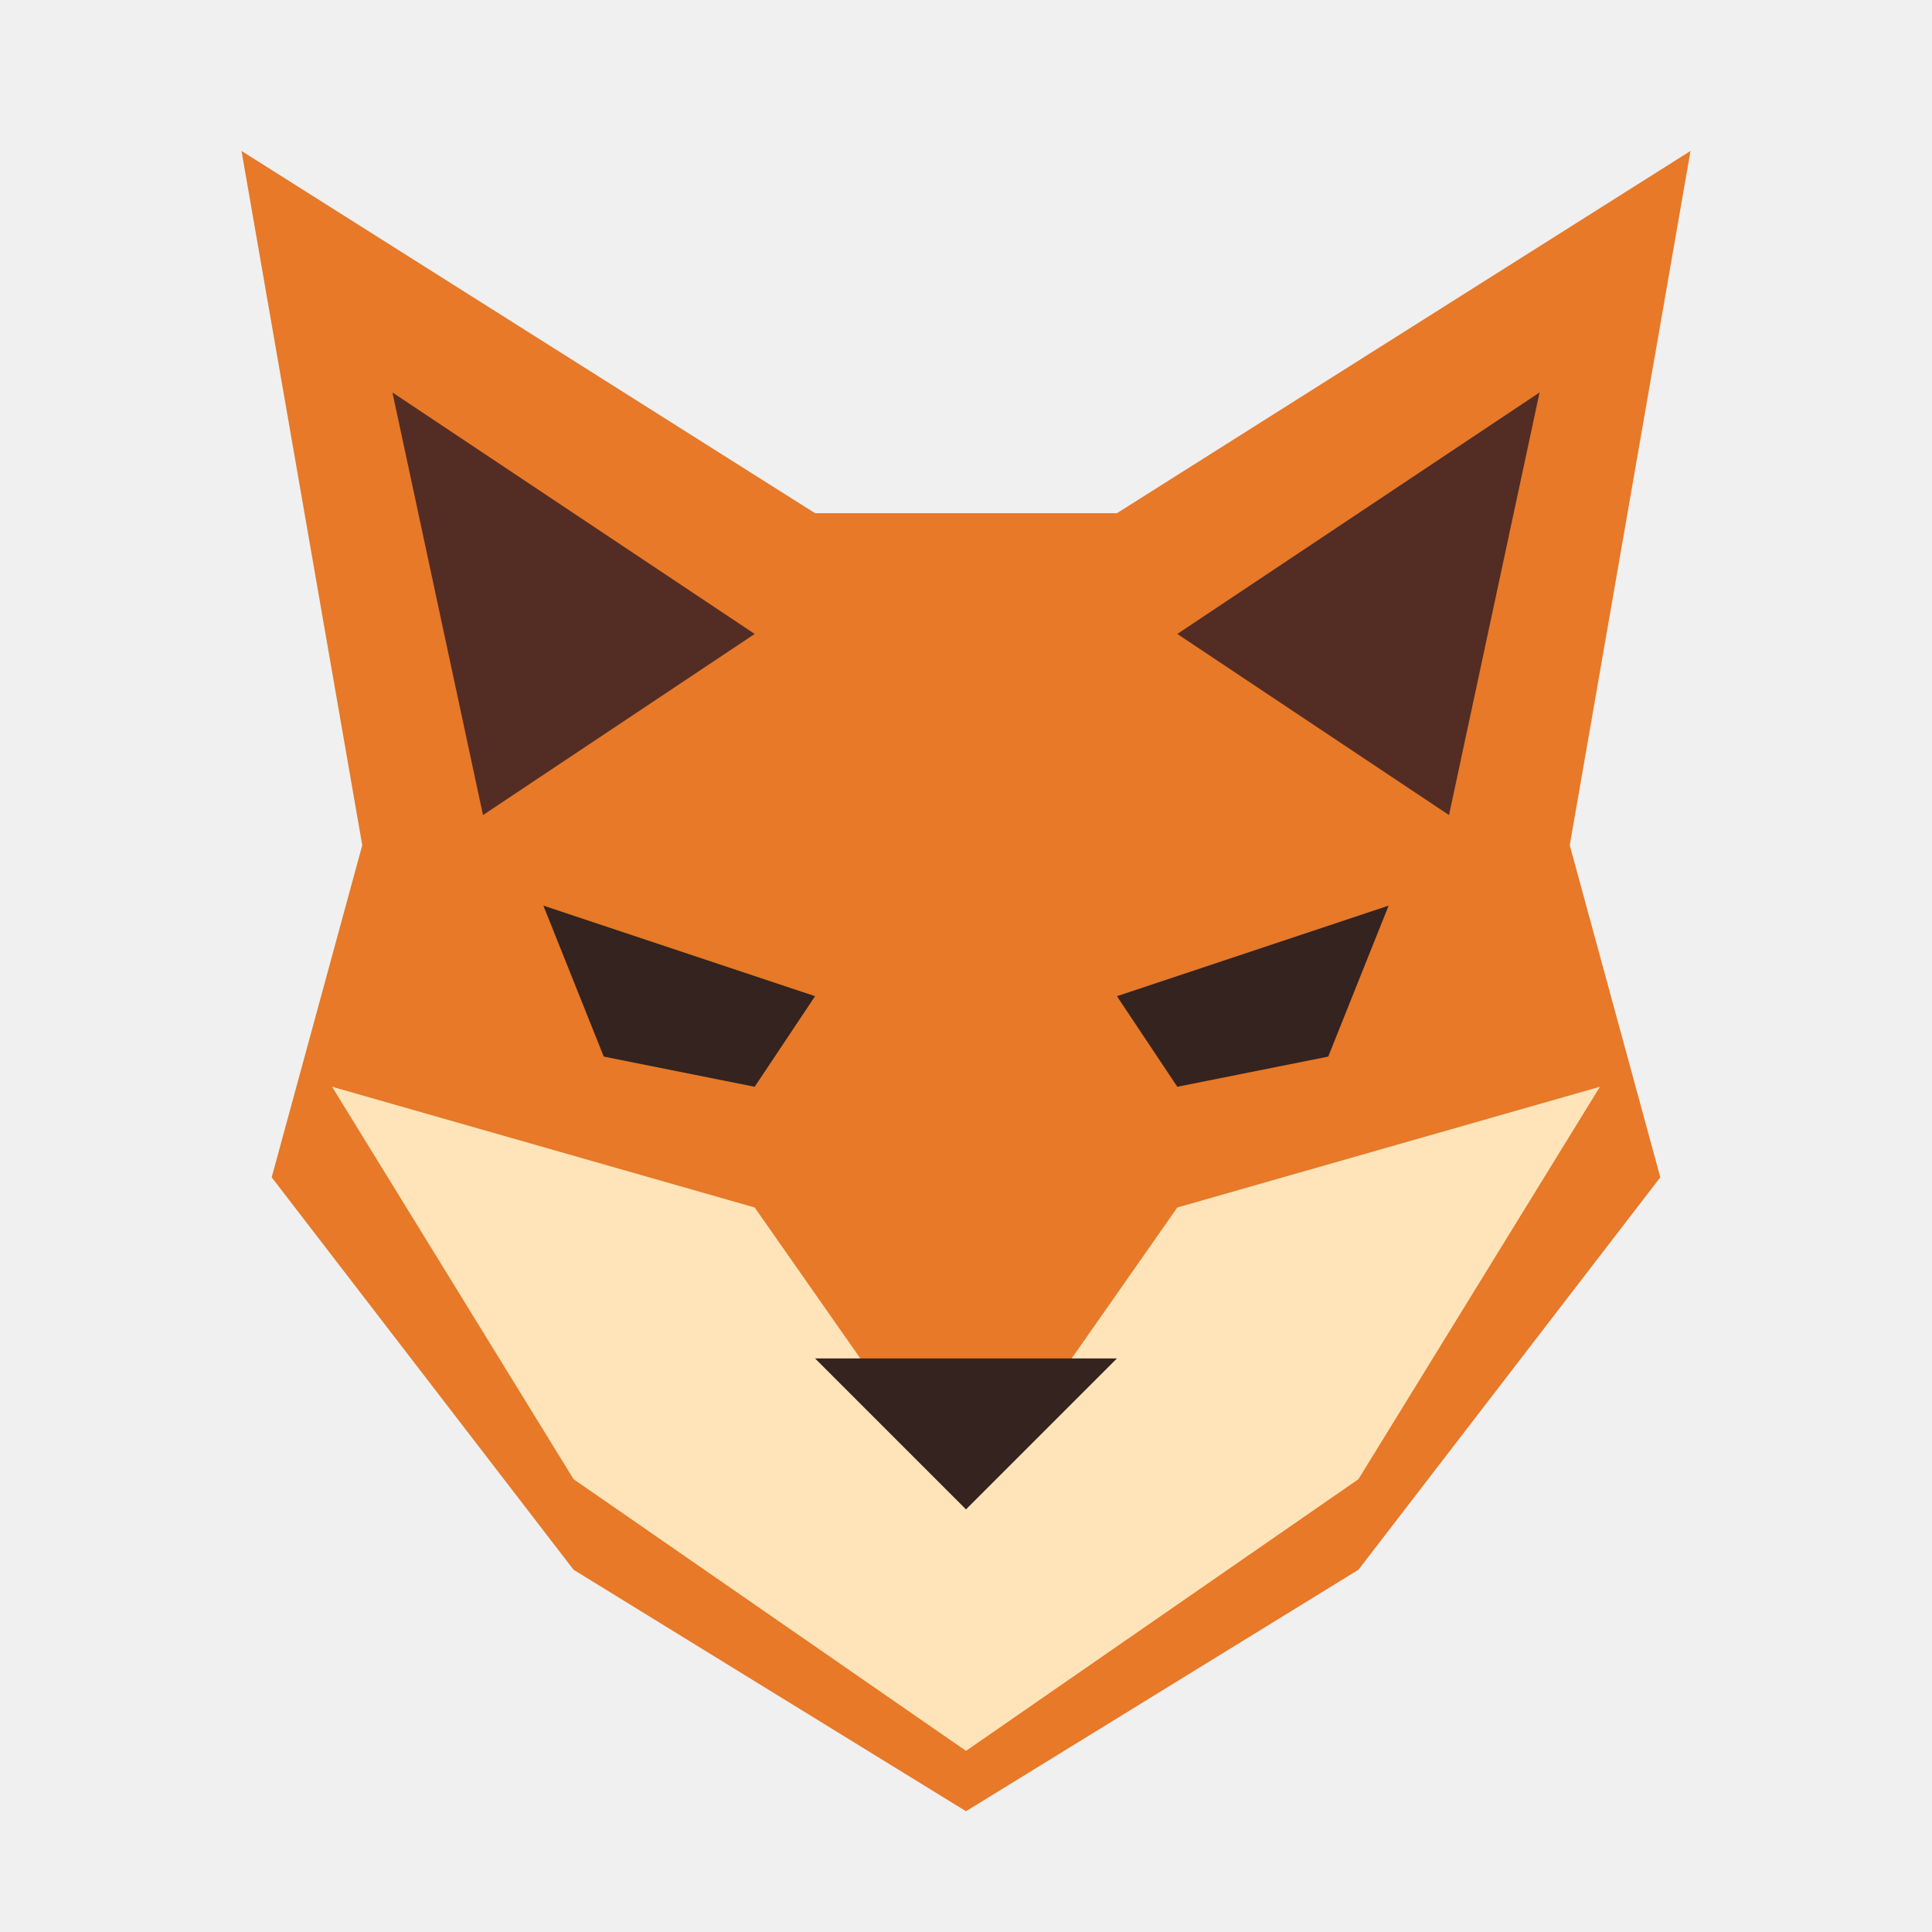
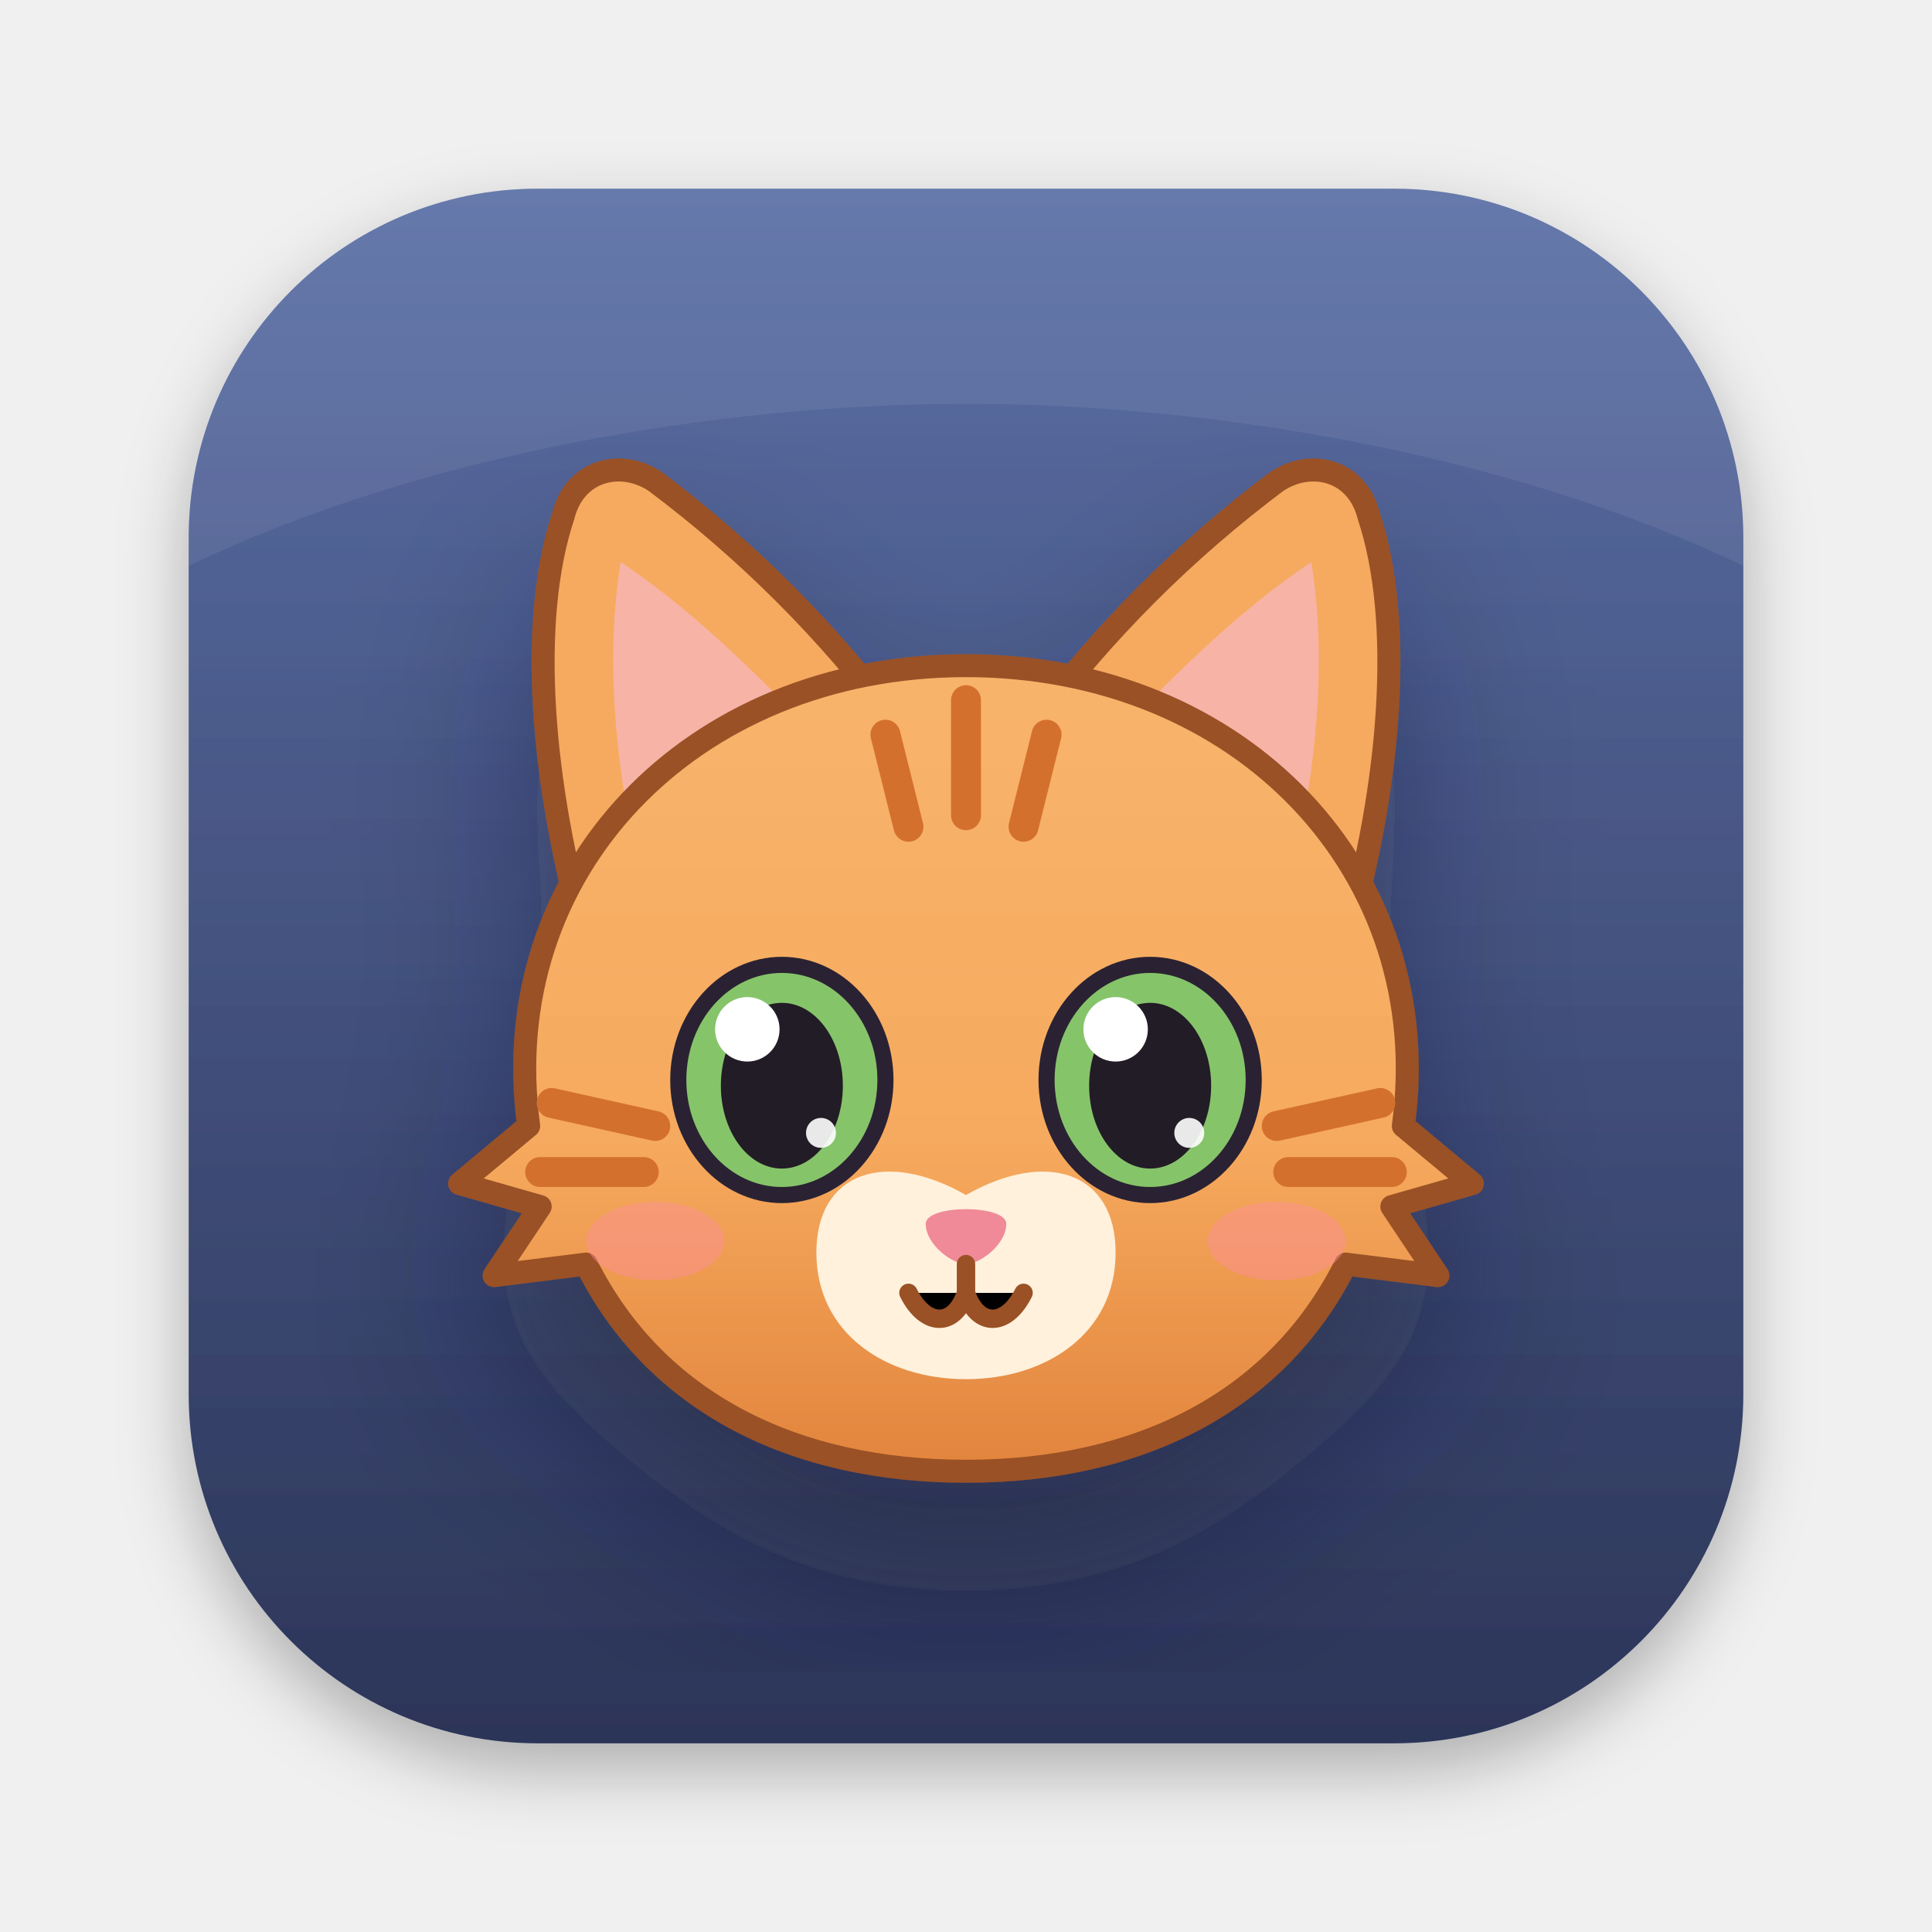
- <svg xmlns="http://www.w3.org/2000/svg" viewBox="0 0 64 64">
-   <path d="M12 28 8 5 27 17 37 17 56 5 52 28 55 39 45 52 32 60 19 52 9 39Z" fill="#e77928" />
-   <path d="M13 13 16 27 25 21ZM51 13 48 27 39 21Z" fill="#532c24" />
-   <path d="M11 36 25 40 32 50 39 40 53 36 45 49 32 58 19 49Z" fill="#ffe4ba" />
-   <path d="M18 30 27 33 25 36 20 35ZM46 30 37 33 39 36 44 35ZM27 45 37 45 32 50Z" fill="#34231f" />
+ <svg xmlns="http://www.w3.org/2000/svg" viewBox="0 0 1024 1024">
+   <defs>
+     <linearGradient id="tile" x1="512" y1="100" x2="512" y2="924" gradientUnits="userSpaceOnUse">
+       <stop stop-color="#5B6FA6" />
+       <stop offset="1" stop-color="#2C3558" />
+     </linearGradient>
+     <radialGradient id="glow" cx="512" cy="600" r="380" gradientUnits="userSpaceOnUse">
+       <stop stop-color="#F6AA5E" stop-opacity=".32" />
+       <stop offset="1" stop-color="#F6AA5E" stop-opacity="0" />
+     </radialGradient>
+     <linearGradient id="coat" x1="90" y1="56" x2="90" y2="128" gradientUnits="userSpaceOnUse">
+       <stop stop-color="#F8B46C" />
+       <stop offset=".6" stop-color="#F6AA5E" />
+       <stop offset="1" stop-color="#E2843D" />
+     </linearGradient>
+     <filter id="shadow" x="-10%" y="-10%" width="120%" height="125%">
+       <feDropShadow dx="0" dy="14" stdDeviation="18" flood-color="#000" flood-opacity=".28" />
+     </filter>
+     <filter id="soft" x="-20%" y="-20%" width="140%" height="140%">
+       <feDropShadow dx="0" dy="10" stdDeviation="8" flood-color="#141833" flood-opacity=".35" />
+     </filter>
+   </defs>
+   <rect x="100" y="100" width="824" height="824" rx="185" fill="url(#tile)" filter="url(#shadow)" />
+   <path d="M285 100H739C841 100 924 183 924 285V300C800 240 640 214 512 214C384 214 224 240 100 300V285C100 183 183 100 285 100Z" fill="#fff" fill-opacity=".07" />
+   <g transform="translate(512 548) scale(6.1) translate(-90 -90)" filter="url(#soft)" stroke-linejoin="round">
+     <g stroke="#9A5126" stroke-width="2">
+       <path d="M57 82C53 68 52 54 55 45C56 41 60 40 63 42C71 48 78 55 84 63Z" fill="#F6AA5E" />
+       <path d="M123 82C127 68 128 54 125 45C124 41 120 40 117 42C109 48 102 55 96 63Z" fill="#F6AA5E" />
+     </g>
+     <path d="M61 73C59 63 59 55 60 49C66 53 71 58 76 63Z" fill="#F7B3A6" />
+     <path d="M119 73C121 63 121 55 120 49C114 53 109 58 104 63Z" fill="#F7B3A6" />
+     <path d="M52 98C49 76 66 58 90 58C114 58 131 76 128 98L134 103L127 105L131 111L123 110C117 122 105 128 90 128C75 128 63 122 57 110L49 111L53 105L46 103Z" fill="url(#coat)" stroke="#9A5126" stroke-width="2" />
+     <path d="M83 64L85 72M90 61V71M97 64L95 72M54 96L63 98M53 102L62 102M126 96L117 98M127 102L118 102" stroke="#D46F2D" stroke-width="2.6" stroke-linecap="round" />
+     <path d="M77 109C77 102 83 100 90 104C97 100 103 102 103 109C103 116 97 120 90 120C83 120 77 116 77 109Z" fill="#FFF1DC" />
+     <ellipse cx="63" cy="108" rx="6" ry="3.4" fill="#FF8DA1" fill-opacity=".42" />
+     <ellipse cx="117" cy="108" rx="6" ry="3.4" fill="#FF8DA1" fill-opacity=".42" />
+     <g stroke="#2A2230" stroke-width="1.4">
+       <ellipse cx="74" cy="94" rx="9" ry="10" fill="#86C46B" />
+       <ellipse cx="106" cy="94" rx="9" ry="10" fill="#86C46B" />
+     </g>
+     <ellipse cx="74" cy="94.5" rx="5.3" ry="7.2" fill="#221B27" />
+     <ellipse cx="106" cy="94.5" rx="5.3" ry="7.2" fill="#221B27" />
+     <circle cx="71" cy="89.6" r="2.8" fill="#fff" />
+     <circle cx="103" cy="89.6" r="2.8" fill="#fff" />
+     <circle cx="77.4" cy="98.6" r="1.3" fill="#fff" fill-opacity=".9" />
+     <circle cx="109.4" cy="98.6" r="1.3" fill="#fff" fill-opacity=".9" />
+     <path d="M86.5 106.5C86.5 104.8 93.5 104.8 93.5 106.5C93.5 108.3 91.2 110 90 110C88.8 110 86.5 108.3 86.5 106.5Z" fill="#F08A98" />
+     <path d="M90 110V112.5M85 112.5C86.5 115.5 89 115.5 90 112.5C91 115.5 93.5 115.5 95 112.5" stroke="#9A5126" stroke-width="1.6" stroke-linecap="round" />
+   </g>
</svg>
